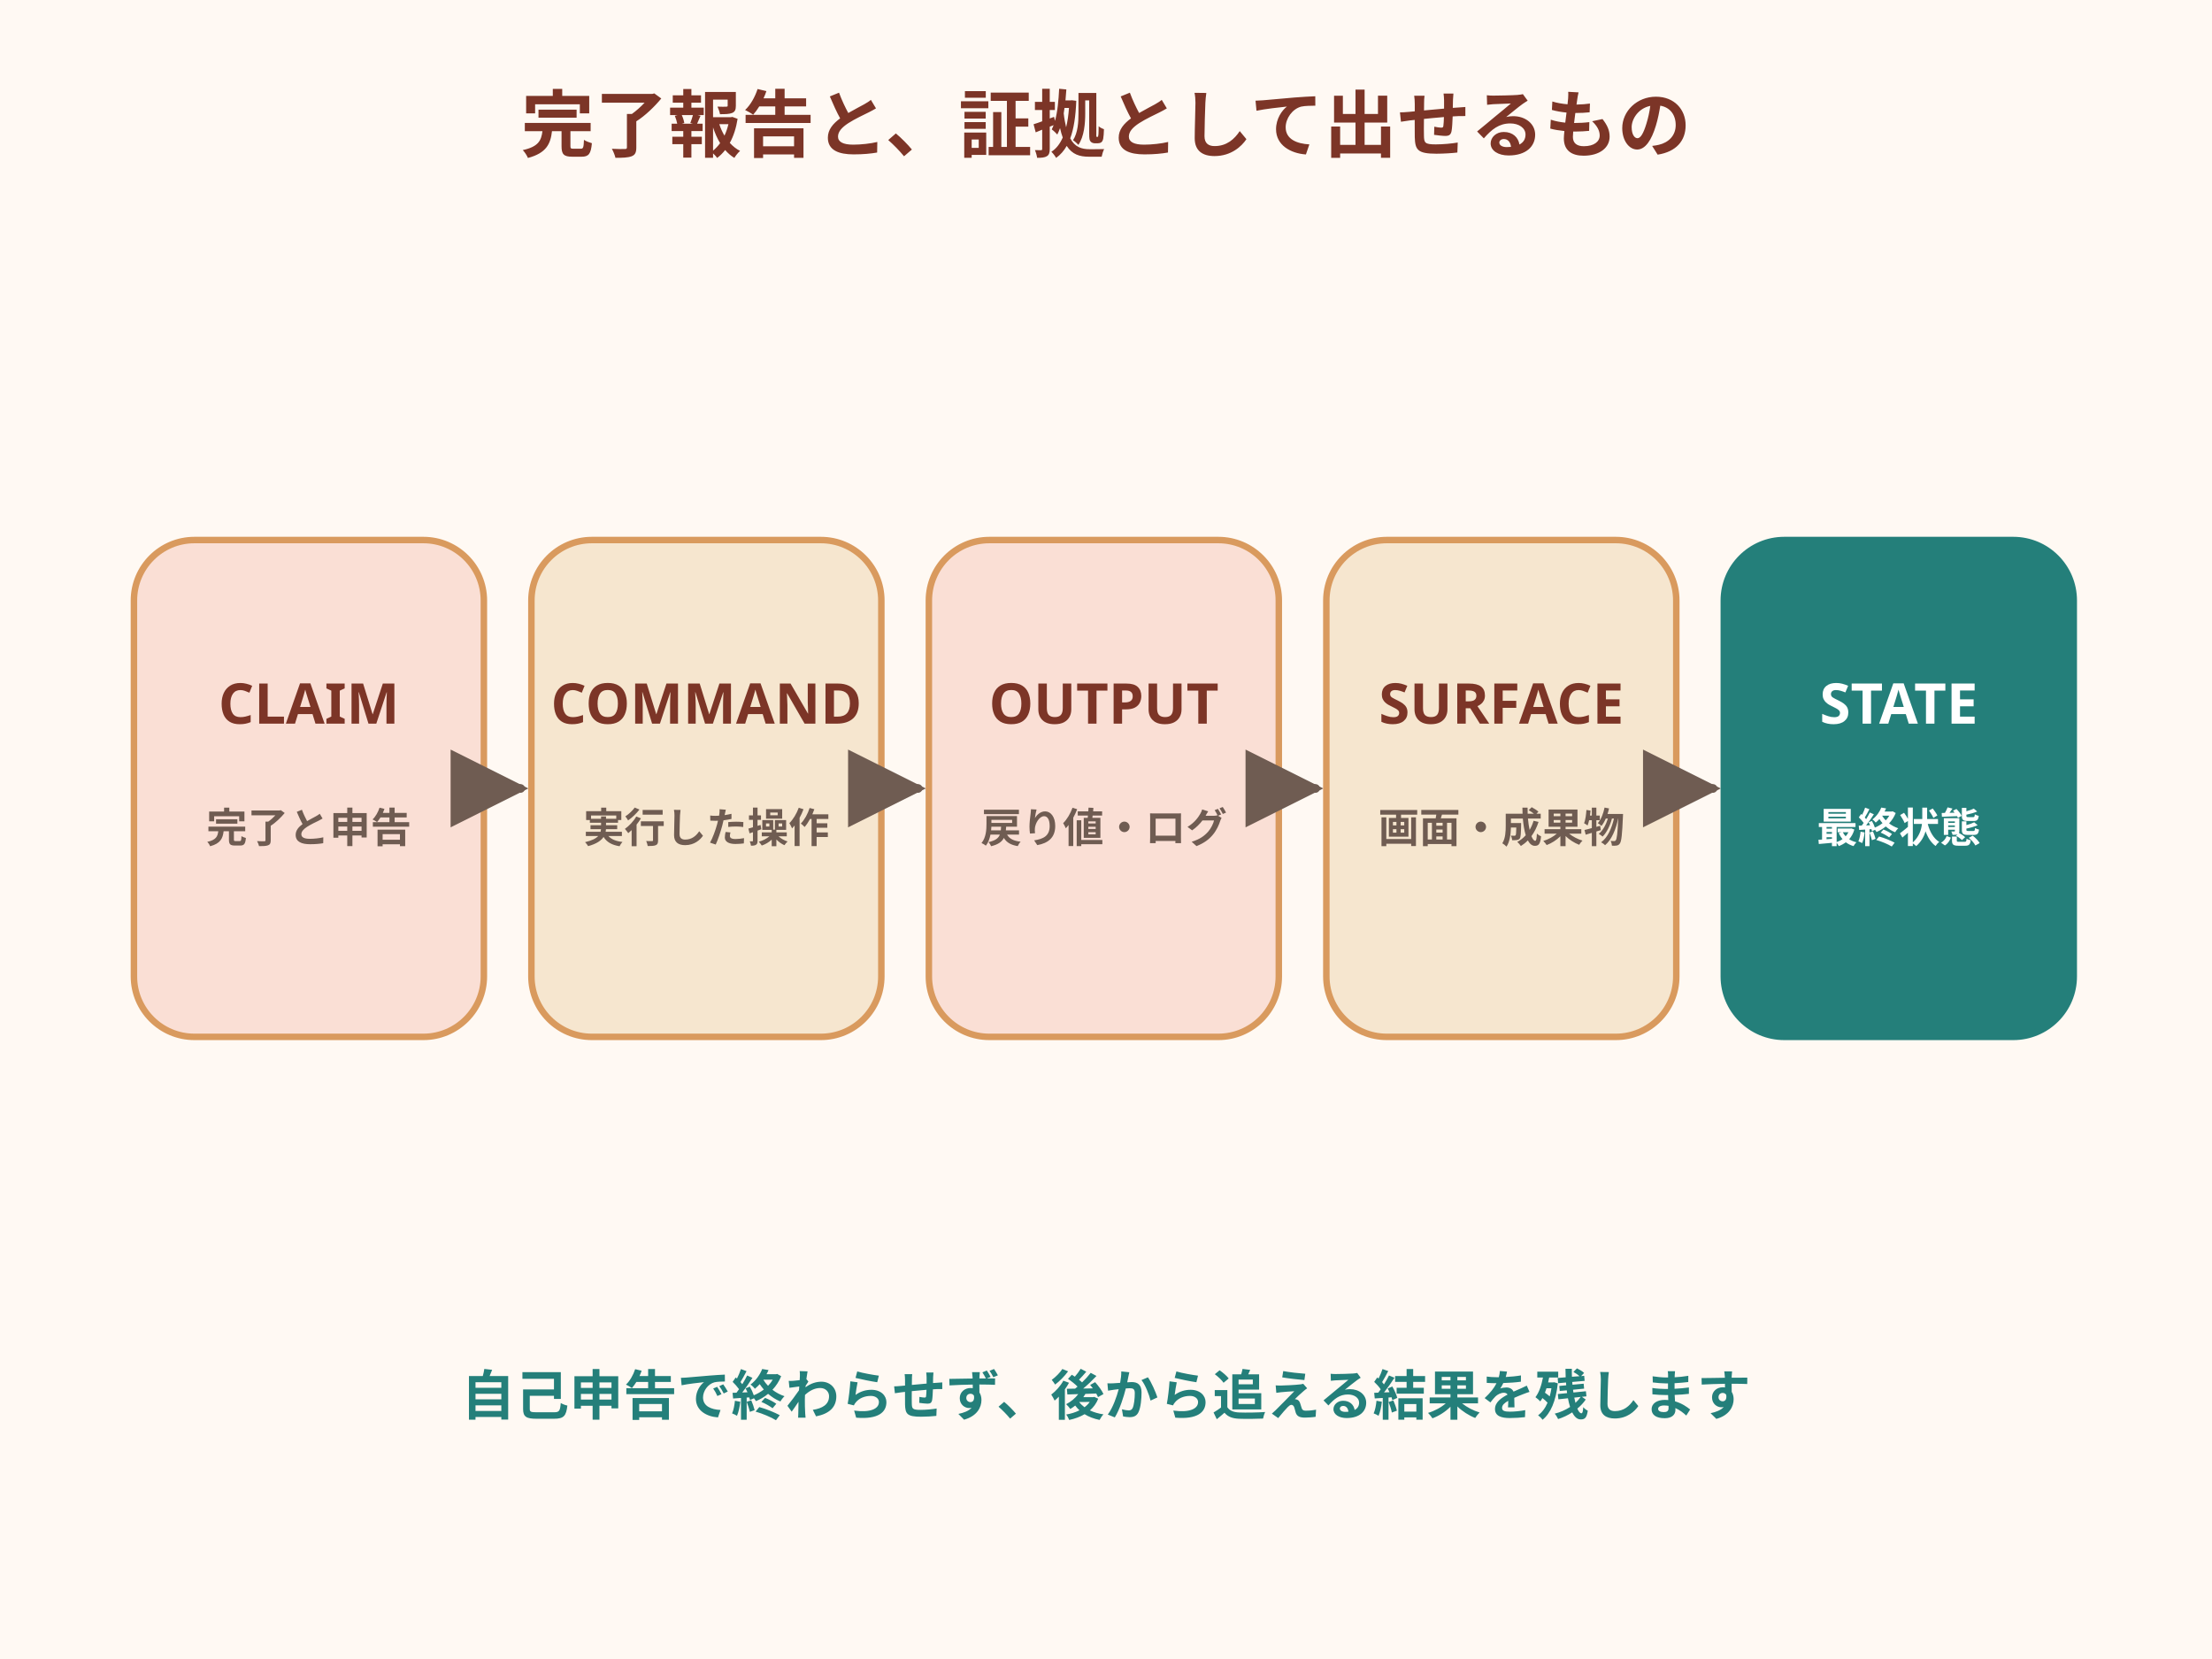
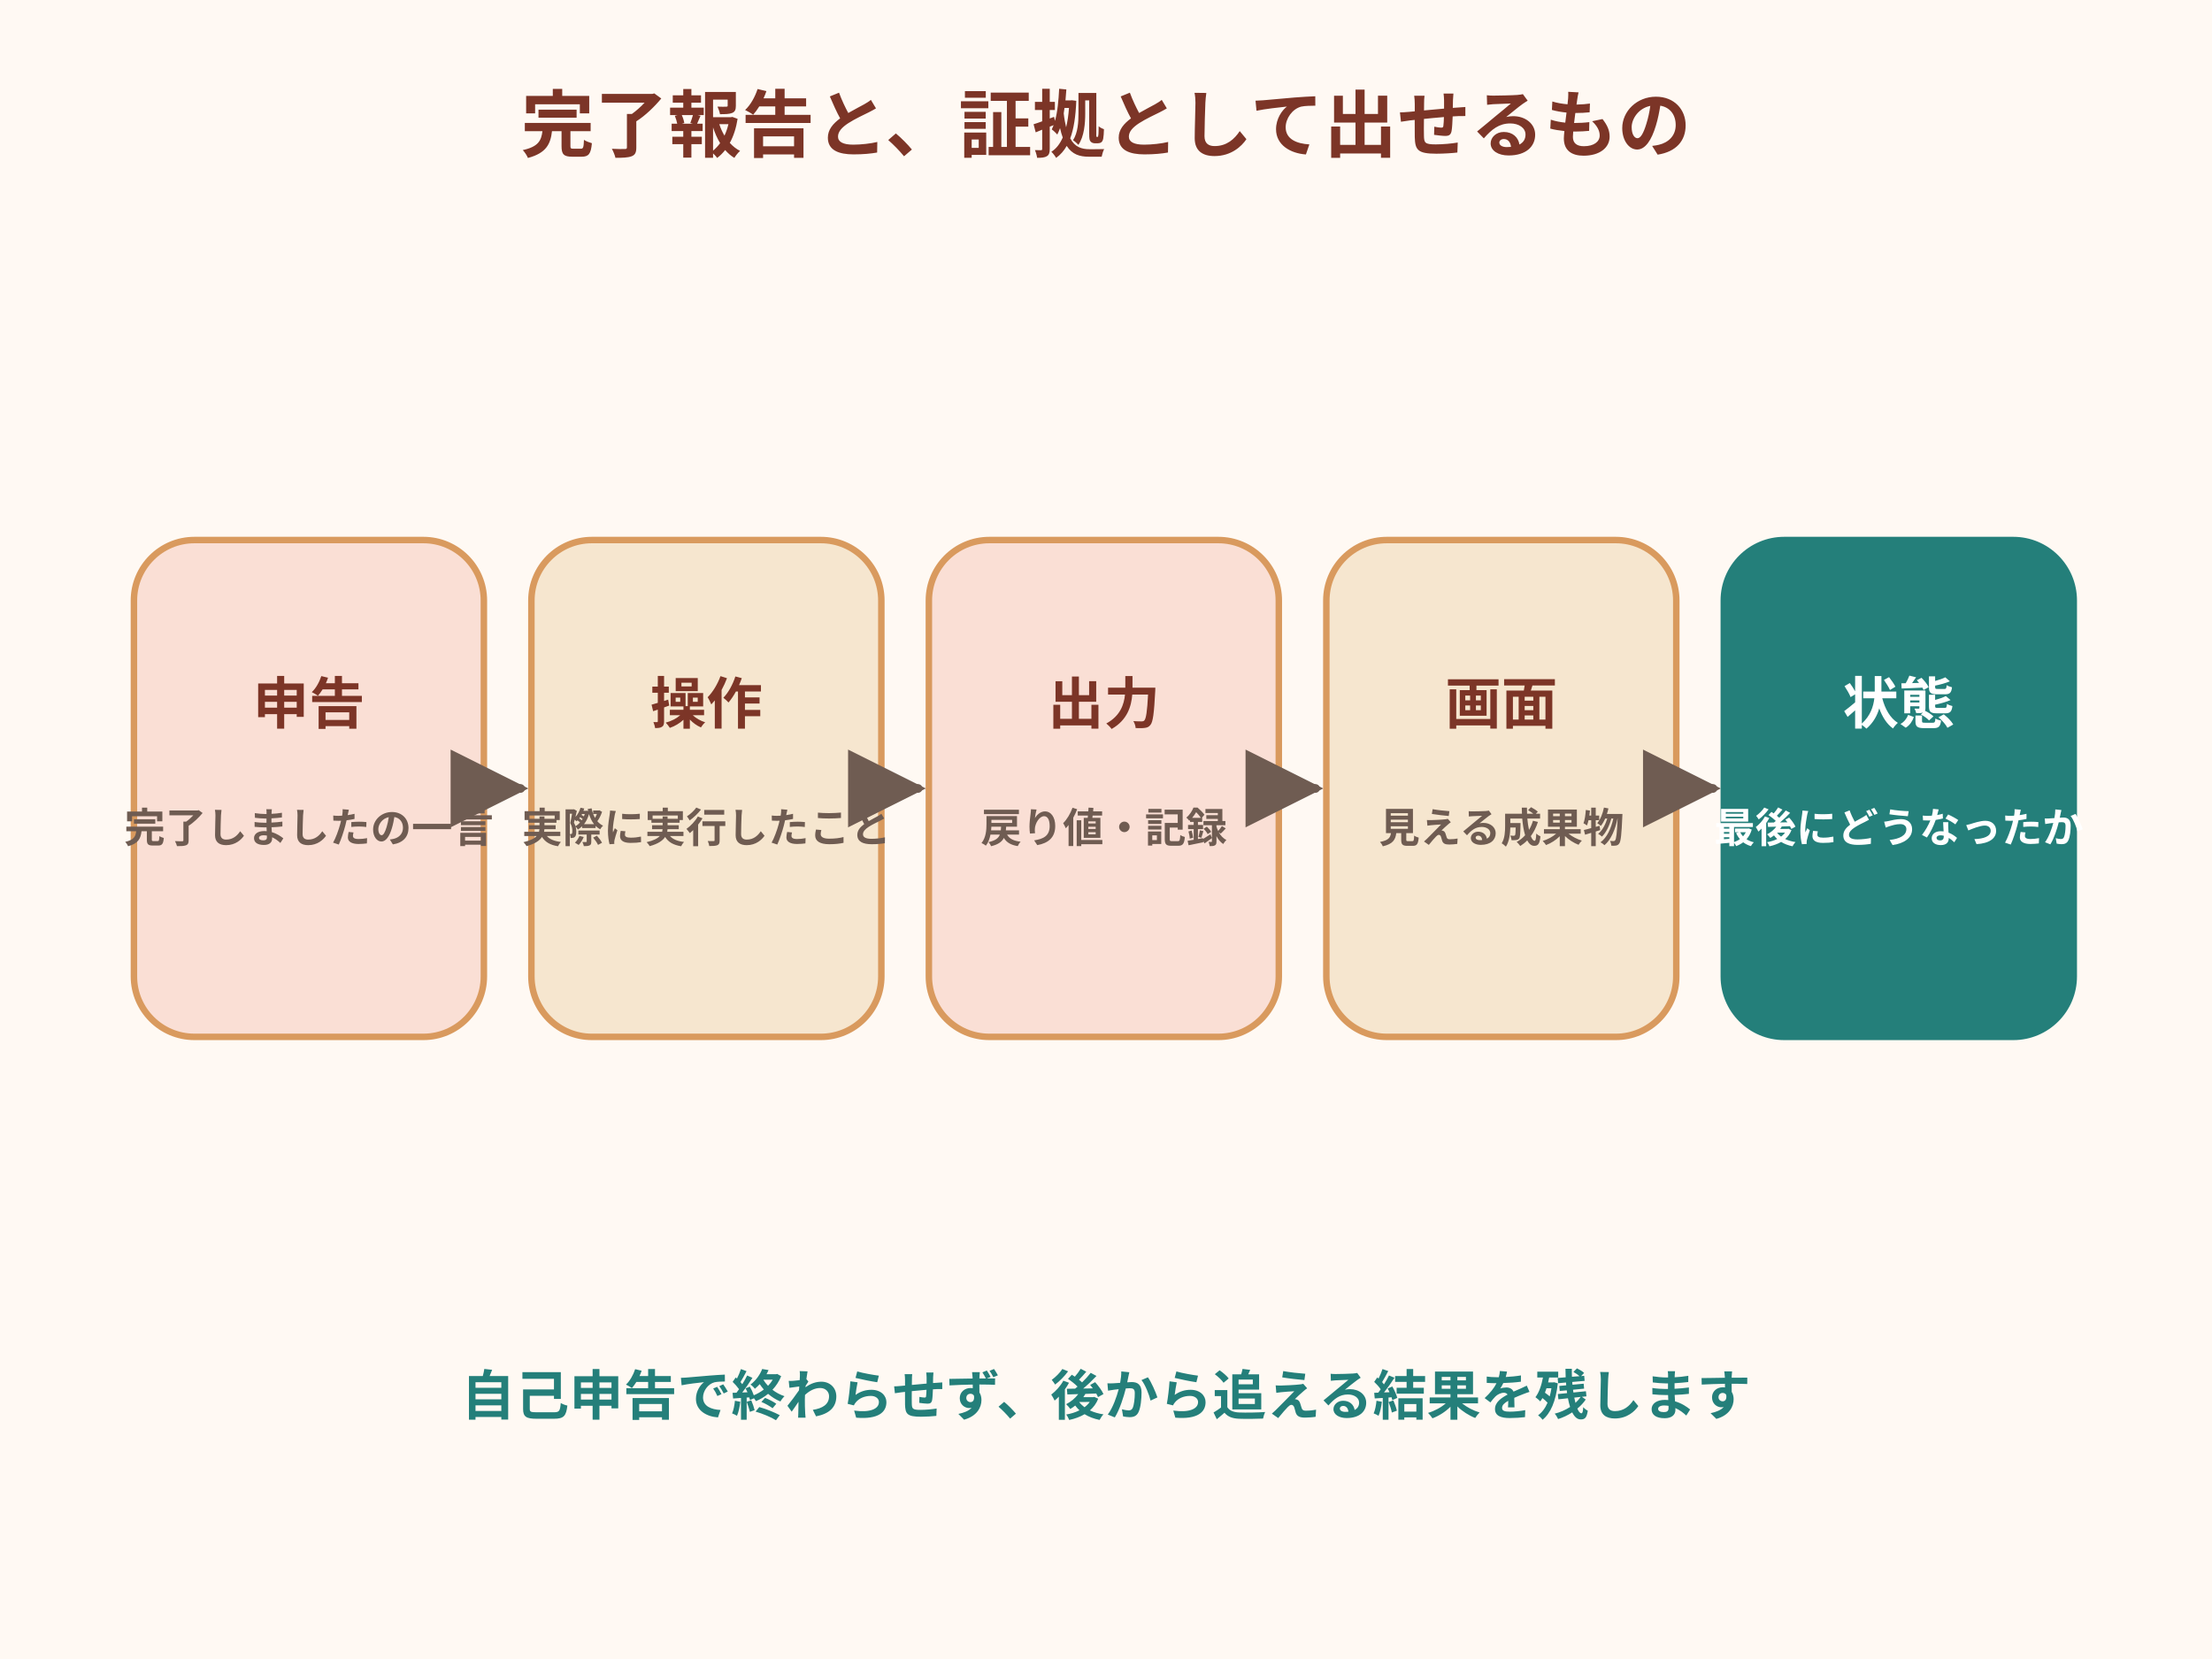
<svg xmlns="http://www.w3.org/2000/svg" width="1024" height="768" viewBox="0 0 1024 768">
  <defs>
    <marker id="arrow" viewBox="0 0 10 10" refX="9" refY="5" markerWidth="9" markerHeight="9" orient="auto-start-reverse">
      <path d="M 0 0 L 10 5 L 0 10 z" fill="context-stroke" />
    </marker>
  </defs>
  <rect width="1024" height="768" fill="#FFF9F3" />
  <text x="512" y="70" text-anchor="middle" font-family="Hiragino Sans, Yu Gothic, sans-serif" font-size="34" font-weight="800" fill="#7C3527">完了報告と、証拠として出せるもの</text>
  <rect x="62" y="250" width="162" height="230" rx="28" fill="#FADFD5" stroke="#D99A5E" stroke-width="3" />
-   <text x="143" y="335" text-anchor="middle" font-family="Hiragino Sans, Yu Gothic, sans-serif" font-size="26" font-weight="800" fill="#7C3527">CLAIM</text>
-   <text x="143" y="390" text-anchor="middle" font-family="Hiragino Sans, Yu Gothic, sans-serif" font-size="19" font-weight="600" fill="#6F5C52">完了と申告</text>
+   <text x="143" y="335" text-anchor="middle" font-family="Hiragino Sans, Yu Gothic, sans-serif" font-size="26" font-weight="800" fill="#7C3527">申告</text>
+   <text x="143" y="390" text-anchor="middle" font-family="Hiragino Sans, Yu Gothic, sans-serif" font-size="19" font-weight="600" fill="#6F5C52">完了しましたの一言</text>
  <line x1="229" y1="365" x2="241" y2="365" stroke="#6F5C52" stroke-width="4" stroke-linecap="round" marker-end="url(#arrow)" />
  <rect x="246" y="250" width="162" height="230" rx="28" fill="#F6E6CF" stroke="#D99A5E" stroke-width="3" />
-   <text x="327" y="335" text-anchor="middle" font-family="Hiragino Sans, Yu Gothic, sans-serif" font-size="26" font-weight="800" fill="#7C3527">COMMAND</text>
-   <text x="327" y="390" text-anchor="middle" font-family="Hiragino Sans, Yu Gothic, sans-serif" font-size="19" font-weight="600" fill="#6F5C52">実行した操作</text>
+   <text x="327" y="335" text-anchor="middle" font-family="Hiragino Sans, Yu Gothic, sans-serif" font-size="26" font-weight="800" fill="#7C3527">操作</text>
+   <text x="327" y="390" text-anchor="middle" font-family="Hiragino Sans, Yu Gothic, sans-serif" font-size="19" font-weight="600" fill="#6F5C52">実際に実行したこと</text>
  <line x1="413" y1="365" x2="425" y2="365" stroke="#6F5C52" stroke-width="4" stroke-linecap="round" marker-end="url(#arrow)" />
  <rect x="430" y="250" width="162" height="230" rx="28" fill="#FADFD5" stroke="#D99A5E" stroke-width="3" />
-   <text x="511" y="335" text-anchor="middle" font-family="Hiragino Sans, Yu Gothic, sans-serif" font-size="26" font-weight="800" fill="#7C3527">OUTPUT</text>
-   <text x="511" y="390" text-anchor="middle" font-family="Hiragino Sans, Yu Gothic, sans-serif" font-size="19" font-weight="600" fill="#6F5C52">戻り値・ログ</text>
+   <text x="511" y="335" text-anchor="middle" font-family="Hiragino Sans, Yu Gothic, sans-serif" font-size="26" font-weight="800" fill="#7C3527">出力</text>
+   <text x="511" y="390" text-anchor="middle" font-family="Hiragino Sans, Yu Gothic, sans-serif" font-size="19" font-weight="600" fill="#6F5C52">戻り値・記録</text>
  <line x1="597" y1="365" x2="609" y2="365" stroke="#6F5C52" stroke-width="4" stroke-linecap="round" marker-end="url(#arrow)" />
  <rect x="614" y="250" width="162" height="230" rx="28" fill="#F6E6CF" stroke="#D99A5E" stroke-width="3" />
-   <text x="695" y="335" text-anchor="middle" font-family="Hiragino Sans, Yu Gothic, sans-serif" font-size="26" font-weight="800" fill="#7C3527">SURFACE</text>
-   <text x="695" y="390" text-anchor="middle" font-family="Hiragino Sans, Yu Gothic, sans-serif" font-size="19" font-weight="600" fill="#6F5C52">画面・成果物</text>
+   <text x="695" y="335" text-anchor="middle" font-family="Hiragino Sans, Yu Gothic, sans-serif" font-size="26" font-weight="800" fill="#7C3527">画面</text>
+   <text x="695" y="390" text-anchor="middle" font-family="Hiragino Sans, Yu Gothic, sans-serif" font-size="19" font-weight="600" fill="#6F5C52">見える成果物</text>
  <line x1="781" y1="365" x2="793" y2="365" stroke="#6F5C52" stroke-width="4" stroke-linecap="round" marker-end="url(#arrow)" />
  <rect x="798" y="250" width="162" height="230" rx="28" fill="#247F7A" stroke="#247F7A" stroke-width="3" />
-   <text x="879" y="335" text-anchor="middle" font-family="Hiragino Sans, Yu Gothic, sans-serif" font-size="26" font-weight="800" fill="#FFFFFF">STATE</text>
-   <text x="879" y="390" text-anchor="middle" font-family="Hiragino Sans, Yu Gothic, sans-serif" font-size="19" font-weight="600" fill="#FFFFFF">最終状態</text>
+   <text x="879" y="335" text-anchor="middle" font-family="Hiragino Sans, Yu Gothic, sans-serif" font-size="26" font-weight="800" fill="#FFFFFF">状態</text>
+   <text x="879" y="390" text-anchor="middle" font-family="Hiragino Sans, Yu Gothic, sans-serif" font-size="19" font-weight="600" fill="#FFFFFF">最後にどうなったか</text>
  <text x="512" y="655" text-anchor="middle" font-family="Hiragino Sans, Yu Gothic, sans-serif" font-size="25" font-weight="800" fill="#247F7A">自己申告で終わらせず、後から追える結果を残します</text>
</svg>
